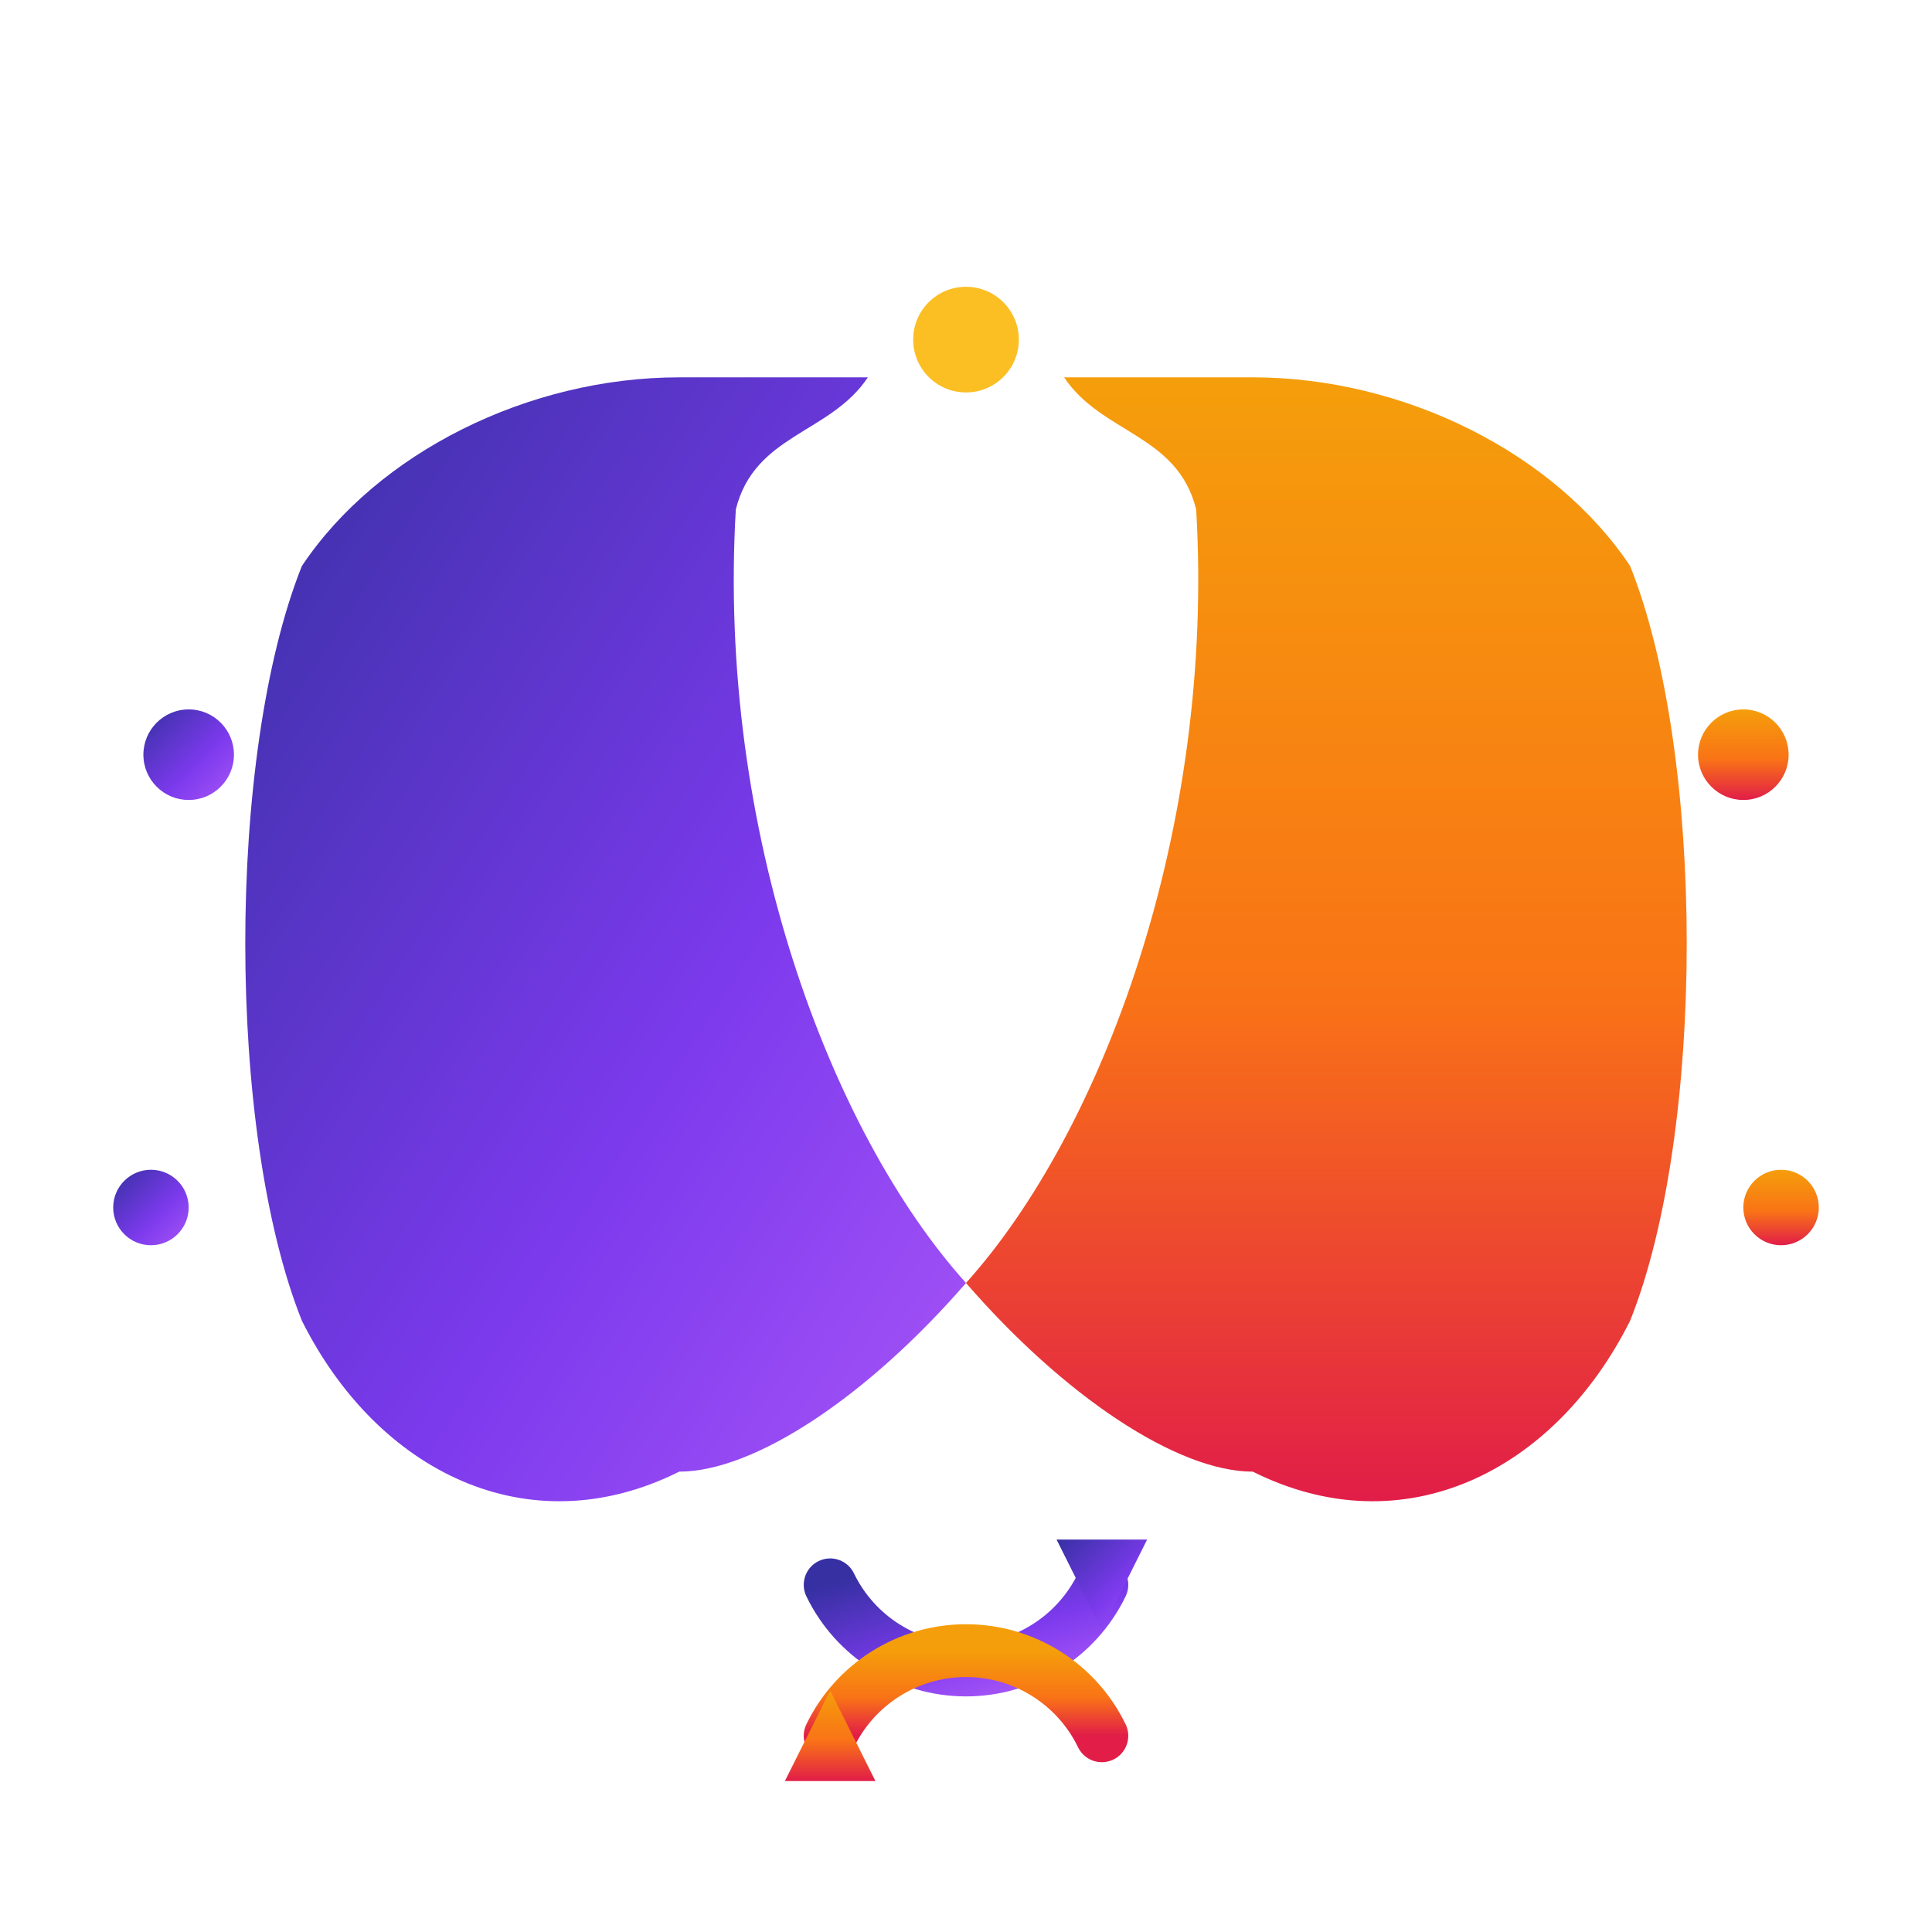
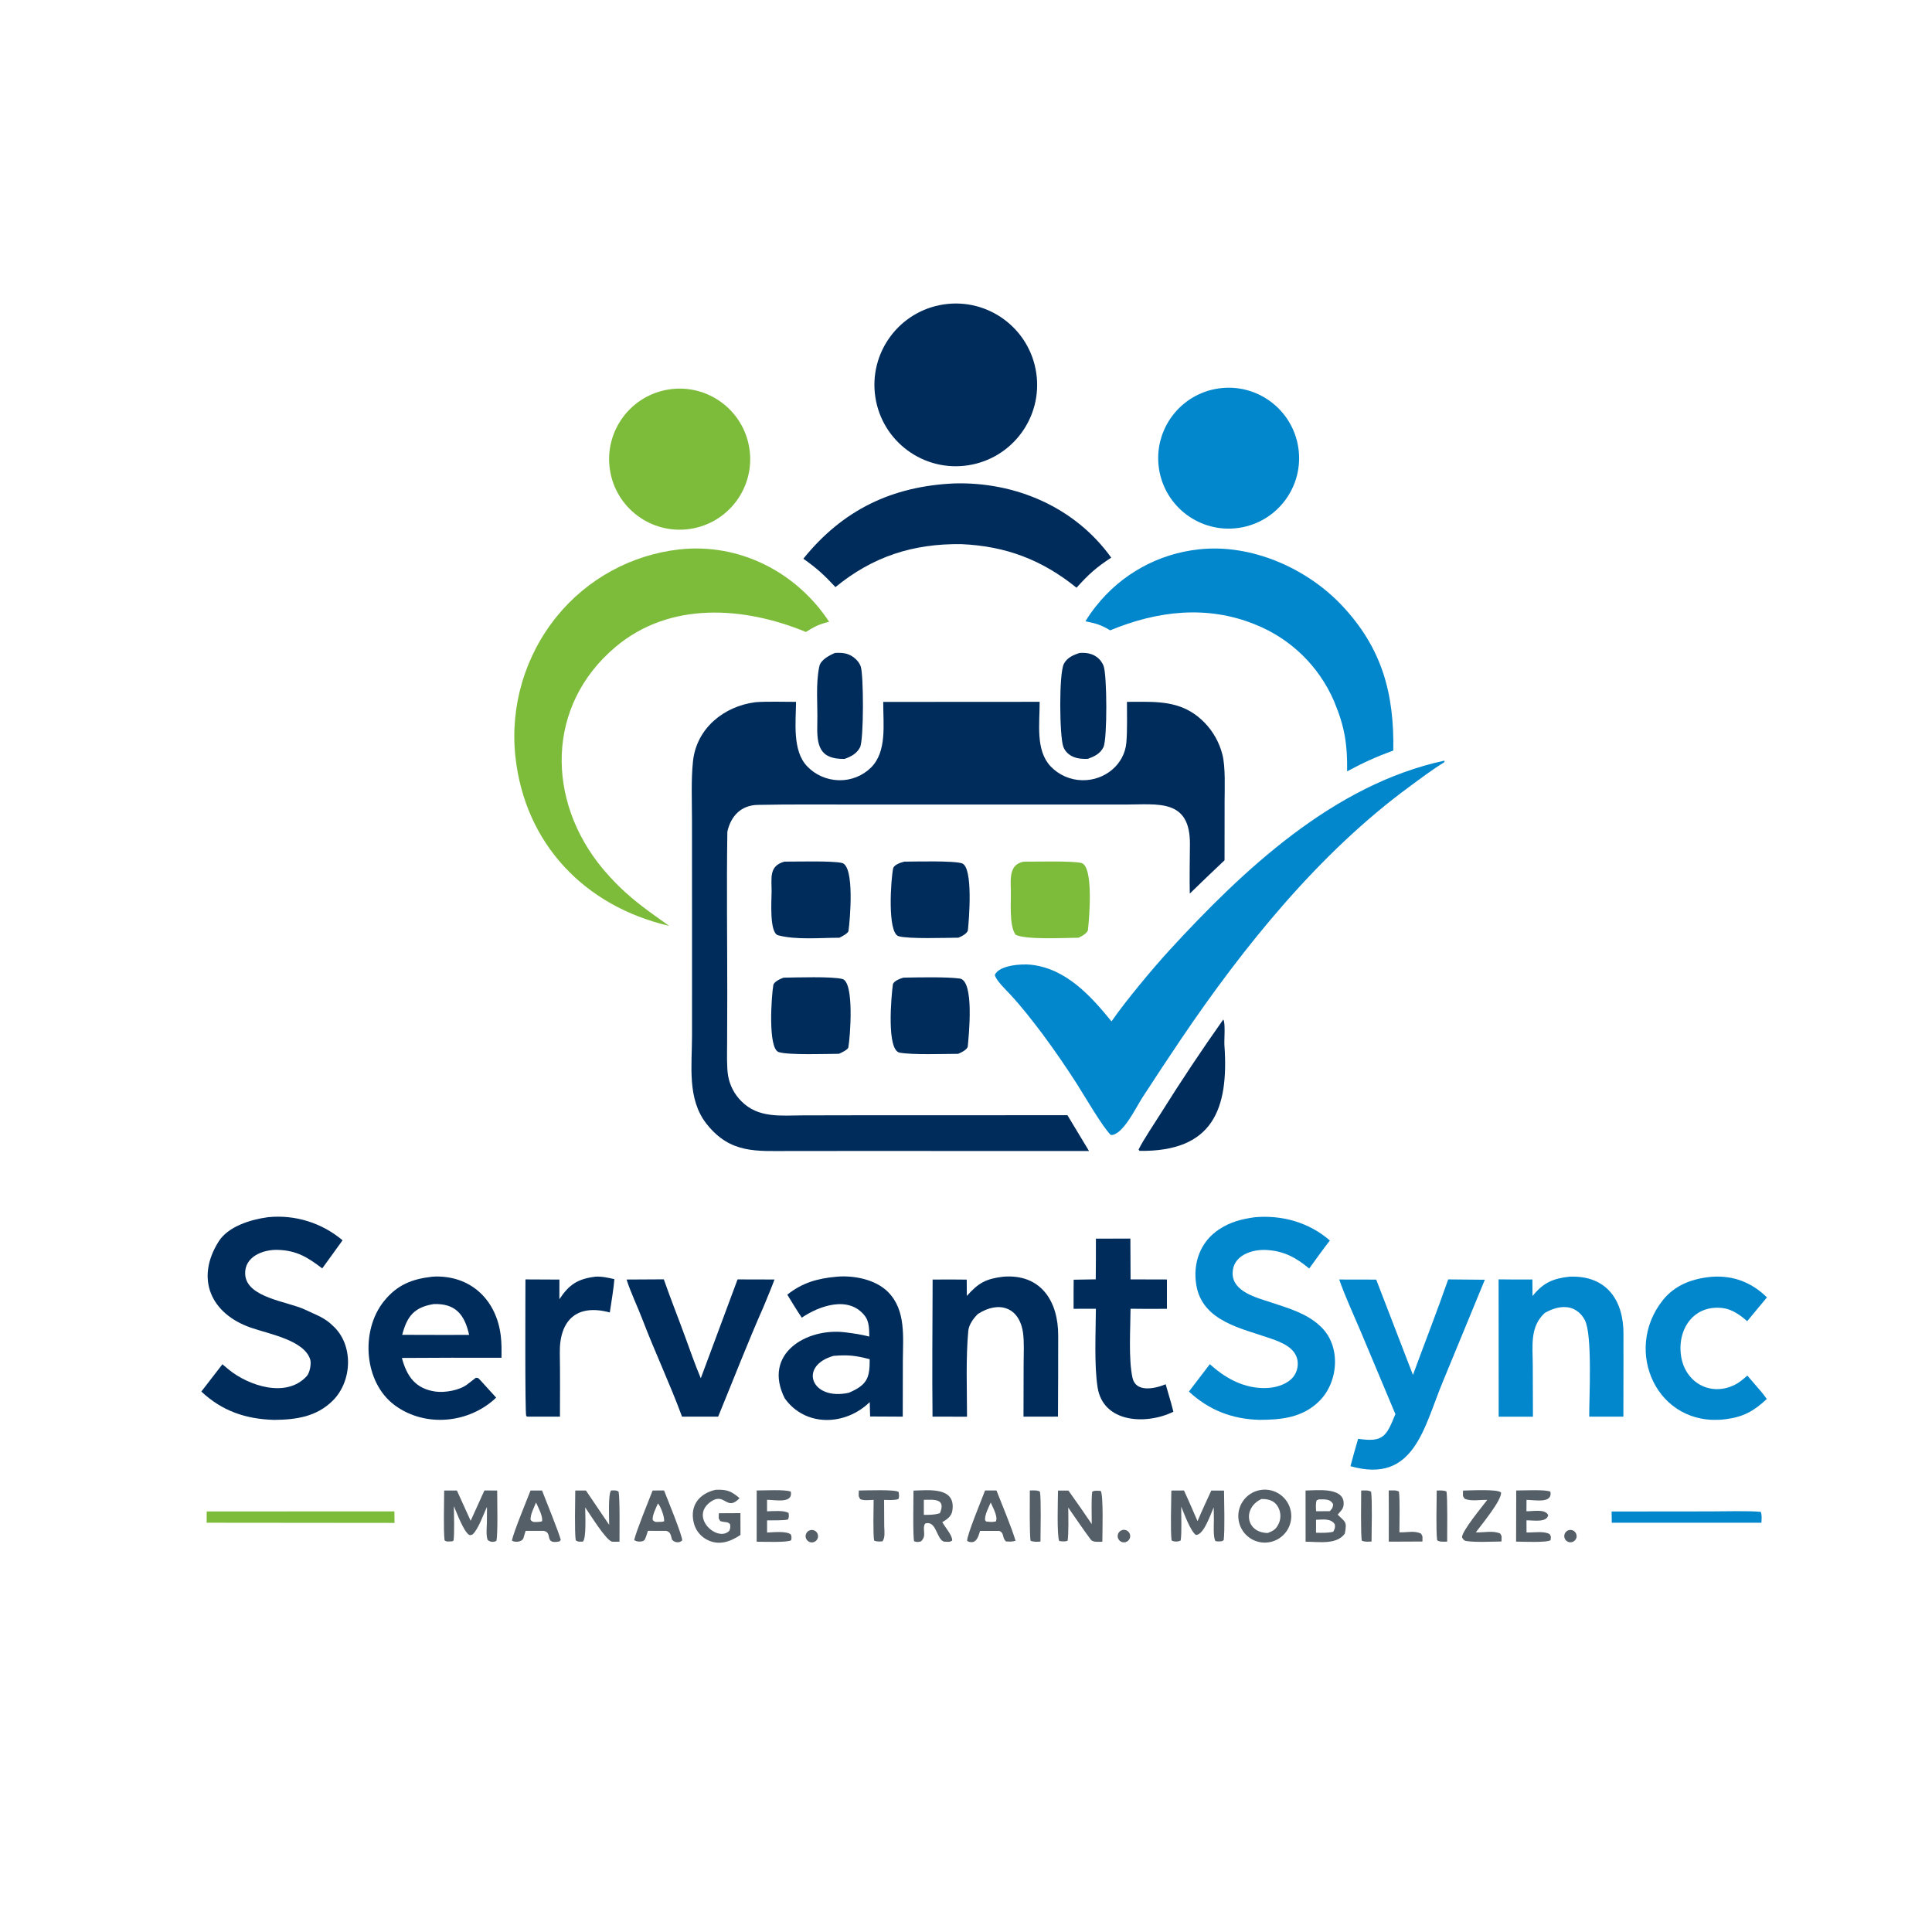
- <svg xmlns="http://www.w3.org/2000/svg" viewBox="0 0 512 512" width="512" height="512" role="img" aria-label="ServantSync mark">
-   <defs>
-     <linearGradient id="coolSide" x1="0" y1="0" x2="1" y2="1">
-       <stop offset="0%" stop-color="#3730a3" />
-       <stop offset="60%" stop-color="#7c3aed" />
-       <stop offset="100%" stop-color="#a855f7" />
-     </linearGradient>
-     <linearGradient id="warmSide" x1="0" y1="0" x2="0" y2="1">
-       <stop offset="0%" stop-color="#f59e0b" />
-       <stop offset="55%" stop-color="#f97316" />
-       <stop offset="100%" stop-color="#e11d48" />
-     </linearGradient>
-   </defs>
-   <rect width="512" height="512" fill="none" />
-   <path d="M 230 100            C 220 115, 200 115, 195 135            C 190 220, 220 300, 256 340            C 230 370, 200 390, 180 390            C 140 410, 100 390, 80 350            C 60 300, 60 200, 80 150            C 100 120, 140 100, 180 100            C 205 100, 220 100, 230 100 Z" fill="url(#coolSide)" />
-   <path d="M 282 100            C 292 115, 312 115, 317 135            C 322 220, 292 300, 256 340            C 282 370, 312 390, 332 390            C 372 410, 412 390, 432 350            C 452 300, 452 200, 432 150            C 412 120, 372 100, 332 100            C 307 100, 292 100, 282 100 Z" fill="url(#warmSide)" />
-   <circle cx="256" cy="90" r="14" fill="#fbbf24" />
-   <circle cx="50" cy="200" r="12" fill="url(#coolSide)" />
-   <circle cx="40" cy="320" r="10" fill="url(#coolSide)" />
-   <circle cx="462" cy="200" r="12" fill="url(#warmSide)" />
-   <circle cx="472" cy="320" r="10" fill="url(#warmSide)" />
-   <path d="M 220 420 A 40 40 0 0 0 292 420" fill="none" stroke="url(#coolSide)" stroke-width="14" stroke-linecap="round" />
-   <polygon points="280,408 304,408 292,432" fill="url(#coolSide)" />
-   <path d="M 292 460 A 40 40 0 0 0 220 460" fill="none" stroke="url(#warmSide)" stroke-width="14" stroke-linecap="round" />
-   <polygon points="232,472 208,472 220,448" fill="url(#warmSide)" />
+ <svg xmlns="http://www.w3.org/2000/svg" version="1.1" style="display: block;" viewBox="0 0 2048 2048" width="1254" height="1254" preserveAspectRatio="none">
+   <path transform="translate(0,0)" fill="rgb(255,255,255)" d="M 0 0 L 2048 0 L 2048 2048 L 0 2048 L 0 0 z" />
+   <path transform="translate(0,0)" fill="rgb(0,44,92)" d="M 936.25 744.058 L 1102.06 743.957 C 1102.19 766.78 1097.54 794.901 1113.46 812.127 C 1122.27 821.501 1134.51 826.895 1147.37 827.07 C 1171.15 827.468 1192.03 810.411 1193.99 787.076 C 1195.12 773.594 1194.57 757.641 1194.62 743.983 L 1211.23 743.914 C 1236.74 743.914 1257.68 746.517 1276.7 765.823 C 1286 775.357 1292.61 787.183 1295.86 800.098 C 1299.16 813.312 1298.15 835.416 1298.13 849.659 L 1298.07 911.926 C 1285.72 923.458 1273.39 935.493 1261.22 947.236 C 1260.86 930.463 1261.23 911.967 1261.37 895.197 C 1261.78 846.353 1227.58 852.88 1192.58 852.861 L 1099.22 852.864 L 904.302 852.839 C 870.603 852.839 836.858 852.536 803.177 853.218 C 785.549 853.575 774.735 865.021 771.032 881.593 C 770.125 938.875 770.975 998.064 770.933 1055.51 L 770.765 1107.47 C 770.73 1116.79 770.275 1131.67 771.836 1140.44 C 773.635 1150.67 778.563 1160.09 785.939 1167.41 C 803.903 1185.5 827.668 1182.43 850.905 1182.34 L 908.993 1182.23 L 1131.53 1182.17 L 1154.4 1220.11 L 909.492 1220.08 L 838.182 1220.11 C 801.762 1220.12 774.359 1223.24 749.167 1191.59 C 728.168 1165.2 733.582 1129.77 733.571 1097.58 L 733.588 985.511 L 733.532 869.422 C 733.53 849.598 732.49 826.388 734.61 806.837 C 738.368 772.158 767.134 748.648 800.868 744.366 C 812.755 743.44 831.455 743.996 843.841 744.003 C 843.651 765.384 839.788 795.588 855.445 812.157 C 864.242 821.467 876.536 826.843 889.378 827.082 C 902.037 827.364 914.273 822.523 923.311 813.655 C 940.418 796.596 936.163 767.807 936.25 744.058 z" />
+   <path transform="translate(0,0)" fill="rgb(3,135,204)" d="M 1530.95 806.355 L 1531.39 806.741 L 1530.67 808.237 C 1518.19 815.82 1505.65 825.393 1493.82 834.079 C 1398.32 904.187 1318.13 1003.64 1252.02 1101.4 C 1238.09 1122.05 1224.35 1142.83 1210.8 1163.74 C 1204.1 1174.11 1190.16 1203.51 1177.62 1203.17 C 1169.65 1196.22 1148.32 1159.5 1141.04 1148.2 C 1129.65 1130.46 1117.69 1113.11 1105.16 1096.16 C 1094.25 1081.75 1083.33 1067.64 1071.06 1054.36 C 1066.99 1049.96 1055.24 1038.69 1054.57 1033.35 C 1059.3 1023.11 1082.77 1021.5 1093.15 1022.68 C 1130.15 1026.87 1156.09 1055.5 1178.25 1082.72 C 1192.69 1061.69 1222.09 1026.42 1239.41 1007.54 C 1317.95 921.904 1413.97 831.514 1530.95 806.355 z" />
+   <path transform="translate(0,0)" fill="rgb(125,188,58)" d="M 720.323 582.383 C 783.793 575.476 844.041 606.25 878.913 659.081 C 867.772 661.91 864.135 663.889 854.275 669.898 C 788.233 642.708 709.941 637.435 652.604 685.663 C 578.285 748.175 579.381 848.856 638.521 920.391 C 661.768 948.01 680.8 961.313 709.375 981.478 C 619.847 960.688 556.405 894.547 546.326 801.994 C 540.607 748.612 556.403 695.153 590.216 653.452 C 622.567 613.592 669.303 588.064 720.323 582.383 z" />
+   <path transform="translate(0,0)" fill="rgb(3,135,204)" d="M 1270.64 582.378 C 1325.75 576.151 1384.79 601.888 1422.36 641.682 C 1465.01 686.859 1477.99 735.161 1476.96 795.58 C 1458.44 802.38 1445.16 808.45 1427.99 817.65 C 1428.43 789.868 1425.49 770.614 1414.72 744.742 L 1413.99 742.978 C 1398.01 706.048 1368.06 676.948 1330.68 662.04 C 1279.65 641.171 1226.71 647.508 1176.89 668.172 C 1166.35 662.099 1162.6 661.106 1150.6 658.582 C 1154.45 652.361 1157.51 647.951 1162.12 642.211 C 1188.81 608.523 1227.9 586.965 1270.64 582.378 z" />
+   <path transform="translate(0,0)" fill="rgb(0,44,92)" d="M 1000.42 322.69 C 1047.43 315.668 1091.25 347.996 1098.42 394.977 C 1105.59 441.959 1073.4 485.886 1026.44 493.203 C 979.274 500.553 935.108 468.189 927.907 420.998 C 920.705 373.807 953.208 329.743 1000.42 322.69 z" />
+   <path transform="translate(0,0)" fill="rgb(0,44,92)" d="M 1011.87 512.438 C 1076.83 510.729 1139.66 537.756 1177.95 591.116 C 1161.87 601.653 1154.02 608.793 1141.16 623.01 C 1104.68 593.476 1066.27 578.874 1019.13 576.82 C 967.949 576.115 925.22 589.907 885.611 622.364 C 873.588 609.436 865.867 602.337 851.571 592.269 C 893.34 540.493 945.6 515.348 1011.87 512.438 z" />
+   <path transform="translate(0,0)" fill="rgb(125,188,58)" d="M 709.305 412.788 C 750.173 406.621 788.294 434.777 794.416 475.652 C 800.538 516.527 772.339 554.616 731.458 560.693 C 690.64 566.76 652.623 538.615 646.511 497.805 C 640.398 456.994 668.501 418.946 709.305 412.788 z" />
+   <path transform="translate(0,0)" fill="rgb(3,135,204)" d="M 1291.37 411.819 C 1332.17 405.718 1370.19 433.851 1376.28 474.651 C 1382.38 515.452 1354.24 553.465 1313.43 559.55 C 1272.64 565.633 1234.64 537.502 1228.55 496.713 C 1222.46 455.924 1250.59 417.918 1291.37 411.819 z" />
+   <path transform="translate(0,0)" fill="rgb(0,44,92)" d="M 283.603 1290.34 C 284.002 1290.29 284.401 1290.25 284.8 1290.2 C 313.155 1287.52 341.391 1296.38 363.129 1314.78 L 341.591 1344.57 C 326.121 1332.76 314.576 1325.59 294.676 1324.92 C 278.489 1324.38 258.829 1332.28 259.911 1350.92 C 261.36 1375.85 305.694 1379.69 323.515 1388.36 C 334.473 1393.69 343.737 1396.35 352.675 1405.21 C 375.017 1425.21 373.646 1464 352.747 1484.73 C 335.531 1501.81 314.036 1504.93 290.635 1505.14 C 260.611 1504.3 235.496 1495.81 213.419 1475.09 L 235.761 1446.2 C 238.064 1448.18 240.392 1450.12 242.743 1452.03 C 263.22 1468.63 303.476 1482.73 325.248 1458.64 C 328.379 1455.17 330.156 1445.72 328.871 1441.24 C 322.625 1420.94 286.804 1414.49 266.543 1407.59 C 223.27 1392.86 206.832 1355.26 231.947 1315.79 C 241.756 1300.37 264.967 1292.87 283.603 1290.34 z" />
+   <path transform="translate(0,0)" fill="rgb(3,135,204)" d="M 1329.89 1290.34 C 1358.93 1287.69 1387.65 1295.77 1409.73 1315 C 1402.44 1324.24 1394.83 1335.09 1387.81 1344.69 C 1373.84 1333.11 1360.94 1325.99 1342.31 1325.02 C 1326.59 1324.2 1306.6 1331.04 1306.63 1349.82 C 1306.66 1369.35 1332.24 1375.59 1346.97 1380.49 C 1365.25 1386.58 1384.85 1391.98 1399.29 1405.55 C 1421.83 1425.93 1419.28 1464.62 1398.51 1485.22 C 1380.91 1502.68 1358.58 1505.08 1335.03 1505.09 C 1306.06 1504.34 1281.56 1494.8 1260.29 1475.13 L 1282.46 1446.08 C 1284.06 1447.47 1285.67 1448.85 1287.29 1450.21 C 1303.7 1463.92 1323.64 1473.05 1345.57 1471.16 C 1354.57 1470.39 1365.49 1466.71 1371.2 1459.22 C 1374.83 1454.36 1376.35 1448.25 1375.43 1442.25 C 1373.25 1428.61 1358.54 1422.93 1347.07 1418.9 C 1316.44 1408.15 1274.78 1400.82 1268.19 1362.5 C 1264.15 1339.01 1272.34 1316.08 1292.7 1302.9 C 1304.6 1295.15 1316.1 1292.32 1329.89 1290.34 z" />
+   <path transform="translate(0,0)" fill="rgb(0,44,92)" d="M 886.53 1353.4 C 904.755 1351.65 928.176 1356.17 941.487 1369.68 C 960.688 1389.17 957.103 1417.8 957.058 1443.15 L 956.955 1501.71 L 922.356 1501.53 L 921.956 1486.28 C 896.265 1511.39 853.79 1512.99 831.874 1482.34 C 807.935 1434.8 855.357 1407.11 896.234 1412.36 C 905.757 1413.59 911.992 1414.42 921.478 1416.82 C 921.358 1409.64 921.479 1401.13 917.045 1395.25 C 900.011 1372.64 868.173 1384.41 849.919 1396.77 C 844.453 1388.71 839.628 1380.71 834.579 1372.4 C 850.455 1359.72 866.699 1355.19 886.53 1353.4 z" />
+   <path transform="translate(0,0)" fill="rgb(255,255,255)" d="M 883.631 1437.26 C 899.171 1436.02 906.979 1436.92 921.916 1440.83 C 922.06 1461.31 918.861 1468.12 899.798 1476.4 C 859.733 1485.19 846.158 1447.79 883.631 1437.26 z" />
+   <path transform="translate(0,0)" fill="rgb(0,44,92)" d="M 458.022 1353.38 C 460.011 1353.21 462.007 1353.13 464.003 1353.16 C 501.139 1353.6 526.35 1379.45 530.799 1415.71 C 531.805 1423.91 531.703 1431 531.592 1439.29 C 496.402 1439.18 461.213 1439.24 426.024 1439.48 C 431.212 1458.81 440.248 1472.13 461.724 1475.14 C 471.581 1476.52 487.274 1473.79 495.388 1467.46 L 504.441 1460.49 C 507.526 1460.56 506.819 1460.89 509.78 1463.74 L 525.951 1481.55 C 497.352 1508.87 450.947 1513.47 418.617 1489.76 C 385.583 1465.53 381.928 1410.48 406.976 1379.36 C 420.858 1362.12 436.515 1355.81 458.022 1353.38 z" />
+   <path transform="translate(0,0)" fill="rgb(255,255,255)" d="M 459.706 1382.37 C 483.181 1381.52 492.587 1393.88 497.289 1415.05 L 464.297 1415.07 L 426.334 1414.97 C 431.528 1395.37 438.882 1385.79 459.706 1382.37 z" />
+   <path transform="translate(0,0)" fill="rgb(3,135,204)" d="M 1535.16 1356.21 L 1574.01 1356.57 L 1529.87 1463.69 C 1509.35 1512.58 1499.57 1573.53 1431.54 1554.22 C 1434.11 1544.5 1436.82 1534.82 1439.68 1525.18 C 1466.47 1529.17 1469.53 1522.64 1479.17 1499.04 L 1442.18 1410.91 C 1435.48 1395.15 1424.87 1371.84 1419.64 1356.34 L 1458.84 1356.42 L 1497.79 1457.48 C 1509.97 1424.32 1523.58 1389.36 1535.16 1356.21 z" />
+   <path transform="translate(0,0)" fill="rgb(0,44,92)" d="M 1063.5 1353.34 C 1103.73 1350.17 1121.81 1379.77 1121.73 1415.63 C 1121.66 1444.28 1121.75 1473 1121.51 1501.67 L 1084.95 1501.72 L 1085.09 1445.56 C 1085.11 1435.43 1085.86 1422.38 1084.39 1412.46 C 1080.41 1385.56 1058.84 1378.52 1036.61 1392.86 C 1031.92 1397.4 1027.03 1404.22 1026.42 1410.75 C 1023.73 1439.98 1025.07 1472.4 1025.08 1501.75 L 988.514 1501.7 C 987.983 1453.62 988.506 1404.54 988.623 1356.4 C 1000.67 1356.25 1012.71 1356.26 1024.76 1356.44 L 1024.89 1373.74 C 1037.27 1359.82 1045.22 1355.56 1063.5 1353.34 z" />
+   <path transform="translate(0,0)" fill="rgb(3,135,204)" d="M 1663.51 1353.34 C 1703.2 1351.58 1721.37 1378.58 1720.95 1414.92 C 1720.85 1423.67 1720.98 1432.79 1720.96 1441.58 L 1720.85 1501.71 L 1684.64 1501.72 C 1684.56 1480.61 1688.16 1414.9 1679.95 1399.27 C 1676.76 1393.2 1671.39 1388.18 1664.67 1386.38 C 1655.38 1383.9 1645.56 1387.19 1637.52 1391.78 C 1621.46 1406.46 1624.76 1427.02 1624.81 1447.03 L 1624.99 1501.73 L 1588.66 1501.76 L 1588.57 1356.18 C 1600.51 1356.36 1612.45 1356.4 1624.39 1356.29 L 1624.54 1373.87 C 1635.88 1359.71 1646.16 1355.33 1663.51 1353.34 z" />
+   <path transform="translate(0,0)" fill="rgb(0,44,92)" d="M 664.19 1356.36 L 703.67 1356.14 C 710.591 1376.03 718.517 1395.85 725.756 1415.66 C 731.239 1430.65 736.687 1446.34 742.874 1461.02 L 781.854 1356.22 L 821.01 1356.32 C 817.693 1365.42 813.061 1376.14 809.37 1385.25 C 792.805 1422.64 776.947 1463.62 761.287 1501.68 L 722.973 1501.69 C 710.71 1468.19 693.938 1432.58 681.182 1399.08 C 675.937 1385.3 668.612 1370.24 664.19 1356.36 z" />
+   <path transform="translate(0,0)" fill="rgb(0,44,92)" d="M 1161.71 1313.01 L 1198.25 1312.96 L 1198.45 1356.2 L 1237 1356.3 L 1236.99 1387.39 C 1224.13 1387.53 1211.28 1387.51 1198.42 1387.32 C 1198.36 1407.81 1196.1 1440.68 1200.51 1460.59 C 1203.96 1476.16 1223.47 1472.42 1235.65 1467.38 L 1241.55 1487.73 L 1243.84 1496.5 C 1214.77 1510.72 1169.4 1508.3 1163.5 1470.71 C 1159.75 1446.81 1161.57 1412.17 1161.68 1387.33 L 1138.05 1387.38 C 1137.95 1377.2 1138.09 1366.75 1138.13 1356.54 L 1161.54 1356.15 C 1161.68 1341.77 1161.74 1327.39 1161.71 1313.01 z" />
+   <path transform="translate(0,0)" fill="rgb(3,135,204)" d="M 1815.11 1353.4 C 1837.71 1351.95 1857.03 1359.53 1873.03 1375.29 C 1866.11 1383.75 1859.12 1392.16 1852.08 1400.52 C 1844.71 1393.99 1835.94 1387.75 1826.04 1386.58 C 1794.98 1382.89 1777.52 1409.56 1782.1 1437.98 C 1786.54 1465.55 1812.8 1480.27 1838.04 1468.39 C 1843.76 1465.7 1847.55 1462.21 1852.25 1458.15 L 1860.34 1467.56 C 1864.6 1472.5 1869.27 1477.58 1872.84 1483 C 1859.13 1495.83 1848.09 1502.1 1828.82 1504.47 C 1756.73 1513.35 1719.81 1431.75 1762.79 1378.08 C 1775.74 1361.91 1794.51 1355.12 1815.11 1353.4 z" />
+   <path transform="translate(0,0)" fill="rgb(0,44,92)" d="M 631.083 1353.34 C 637.947 1352.86 644.632 1354.47 651.268 1355.95 C 650.603 1365.53 647.869 1381.28 646.424 1391.25 C 611.312 1381.81 592.804 1399.38 593.42 1434.7 C 593.805 1456.77 593.595 1479.58 593.576 1501.69 L 559.165 1501.7 L 557.834 1501.1 C 556.364 1498.16 556.991 1370.49 556.994 1356.22 L 592.993 1356.4 L 592.965 1377.24 C 603.235 1361.64 612.472 1355.65 631.083 1353.34 z" />
+   <path transform="translate(0,0)" fill="rgb(0,44,92)" d="M 830.613 1036.36 C 844.54 1036.2 881.275 1034.88 892.886 1037.76 C 905.837 1040.98 901.229 1099.34 899.296 1110.23 C 898.854 1112.73 891.625 1116.09 889.335 1117.05 C 876.341 1117.16 836.101 1118.61 825.505 1115.28 C 813.735 1111.6 817.803 1055.19 819.767 1044.2 C 820.399 1040.67 827.375 1037.51 830.613 1036.36 z" />
+   <path transform="translate(0,0)" fill="rgb(0,44,92)" d="M 831.455 913.363 C 844.152 913.428 882.505 912.304 892.551 914.788 C 906.139 918.147 901.079 975.462 899.415 986.838 C 899.044 989.378 892.049 992.974 889.748 994.046 C 869.497 994.039 844.012 996.527 824.845 991.456 C 815.303 988.931 817.908 953.794 817.935 945.057 C 817.98 930.615 814.955 917.975 831.455 913.363 z" />
+   <path transform="translate(0,0)" fill="rgb(125,188,58)" d="M 1085.47 913.393 C 1098.53 913.512 1135.33 912.37 1146.09 914.748 C 1159.56 917.722 1154.6 973.935 1153.31 985.52 C 1152.9 989.222 1146.45 992.607 1143.25 994.023 C 1129.04 994.141 1087.06 996.419 1076.49 990.807 C 1069.4 980.689 1071.97 955.229 1071.53 942.539 C 1071.09 930.022 1070.44 915.734 1085.47 913.393 z" />
+   <path transform="translate(0,0)" fill="rgb(0,44,92)" d="M 957.631 1036.35 C 973.437 1036.06 1003 1035.37 1017.31 1037.29 C 1033.02 1039.39 1027 1097.32 1025.88 1109.15 C 1025.55 1112.66 1018.55 1115.92 1015.69 1117.1 C 999.859 1117.17 967.709 1118.35 953.74 1115.87 C 939.451 1113.33 944.91 1055.37 946.438 1043.85 C 946.953 1039.96 954.335 1037.28 957.631 1036.35 z" />
+   <path transform="translate(0,0)" fill="rgb(0,44,92)" d="M 958.59 913.38 C 969.897 913.34 1011.06 912.174 1019.79 915.203 C 1031.75 919.35 1027.23 974.681 1026.03 985.871 C 1025.63 989.514 1019.15 992.72 1015.96 993.99 C 1003.05 994.068 963.005 995.521 952.562 992.413 C 940.348 988.779 944.411 931.562 946.777 920.521 C 947.601 916.675 955.073 914.178 958.59 913.38 z" />
+   <path transform="translate(0,0)" fill="rgb(0,44,92)" d="M 1296.69 1080.75 C 1299.21 1083.62 1297.57 1102.72 1297.92 1107.71 C 1302.79 1175.79 1285.66 1220.98 1207.97 1219.98 L 1206.96 1218.55 C 1211.87 1208.43 1224.13 1190.35 1230.48 1180.21 C 1251.61 1146.44 1273.69 1113.27 1296.69 1080.75 z" />
+   <path transform="translate(0,0)" fill="rgb(0,44,92)" d="M 885.166 692.132 C 889.97 691.912 894.397 691.876 898.972 693.56 C 904.633 695.643 909.979 700.357 912.267 706.019 C 915.596 714.253 915.74 784.397 911.662 792.215 C 908.16 798.928 902.055 802.108 895.177 804.498 C 868.083 804.894 865.729 789.783 866.37 766.533 C 866.911 746.899 864.464 725.528 868.527 706.329 C 870.002 699.357 879.39 694.537 885.166 692.132 z" />
+   <path transform="translate(0,0)" fill="rgb(0,44,92)" d="M 1144.53 692.148 C 1148.99 691.902 1153.15 692.05 1157.4 693.649 C 1163.23 695.851 1167.44 700.025 1169.81 705.798 C 1173.54 714.871 1173.89 783.298 1169.71 791.97 C 1166.32 798.994 1160.1 801.872 1153.14 804.418 C 1147.9 804.584 1142.79 804.348 1137.89 802.323 C 1133 800.303 1128.99 796.562 1127.15 791.555 C 1123.1 780.542 1122.34 713.692 1127.81 703.556 C 1131.33 697.047 1137.81 694.22 1144.53 692.148 z" />
+   <path transform="translate(0,0)" fill="rgb(84,95,104)" d="M 1335.67 1579.54 C 1350.98 1576.74 1365.65 1586.93 1368.37 1602.25 C 1371.09 1617.58 1360.82 1632.19 1345.48 1634.82 C 1330.26 1637.44 1315.79 1627.27 1313.09 1612.06 C 1310.39 1596.85 1320.48 1582.32 1335.67 1579.54 z" />
+   <path transform="translate(0,0)" fill="rgb(255,255,255)" d="M 1337.16 1589.03 C 1346.01 1588.76 1352.81 1591.58 1356.1 1600.37 C 1357.87 1605.24 1357.62 1610.63 1355.4 1615.31 C 1352.64 1621.14 1349.55 1622.88 1343.85 1625.04 C 1320.26 1624.71 1317.15 1598.31 1337.16 1589.03 z" />
+   <path transform="translate(0,0)" fill="rgb(125,188,58)" d="M 219.12 1602.19 L 418.088 1602.13 L 418.218 1614.35 L 219.075 1614.16 L 219.12 1602.19 z" />
+   <path transform="translate(0,0)" fill="rgb(84,95,104)" d="M 1383.95 1580.01 C 1395.76 1579.86 1423.34 1576.35 1424.31 1592.73 C 1424.7 1599.33 1421.77 1600.9 1418 1605.56 C 1426.06 1613.76 1428.05 1612.33 1425.57 1625.71 C 1416.9 1637.75 1397.84 1634.32 1383.99 1634.26 L 1383.95 1580.01 z" />
+   <path transform="translate(0,0)" fill="rgb(255,255,255)" d="M 1395.07 1611.04 C 1402.34 1610.83 1410.68 1609.23 1415 1615.9 C 1415.41 1619.85 1415 1620.24 1413.28 1623.72 C 1406.81 1625.18 1401.64 1624.84 1395.03 1624.76 L 1395.07 1611.04 z" />
+   <path transform="translate(0,0)" fill="rgb(255,255,255)" d="M 1398.04 1589.44 C 1404.01 1589.4 1410.5 1588.59 1413.22 1594.8 C 1412.72 1598.69 1412.18 1598.99 1409.67 1601.9 L 1395.1 1602 C 1394.97 1598.08 1394.45 1593.96 1395.75 1590.34 L 1398.04 1589.44 z" />
+   <path transform="translate(0,0)" fill="rgb(84,95,104)" d="M 513.492 1579.96 L 527.02 1580.04 C 527.001 1589.35 527.943 1626.8 526.175 1633.42 C 523.023 1635.04 519.347 1634.73 516.858 1632.25 C 515.169 1627.11 515.943 1619.87 516.121 1614.22 L 516.224 1597.4 C 512.118 1605.87 507.382 1620.51 500.974 1626.59 C 499.27 1627.09 498.489 1627.75 497.23 1626.98 C 491.439 1623.42 483.997 1603.22 481.12 1596.55 C 481.216 1605.13 481.854 1625.41 480.785 1632.96 L 479.508 1633.86 C 475.534 1633.91 473.651 1634.73 471.255 1632.82 C 469.94 1622.07 470.831 1591.92 470.854 1580.04 L 484.359 1580.04 L 498.915 1612.13 L 513.492 1579.96 z" />
+   <path transform="translate(0,0)" fill="rgb(84,95,104)" d="M 1241.67 1580.05 L 1255.06 1579.98 C 1259.98 1590.52 1264.75 1601.81 1269.45 1612.5 C 1273.72 1602.12 1279.32 1590.42 1284 1580.08 L 1297.53 1580.1 C 1297.61 1591.88 1298.52 1622.37 1297.16 1632.63 L 1295.4 1633.73 C 1292.86 1633.92 1290.7 1634.33 1288.32 1633.53 C 1285.94 1628.86 1286.72 1617.14 1286.77 1611.5 L 1286.58 1597.82 C 1283.2 1605.32 1275.79 1627.89 1267.53 1627.01 C 1261.75 1622.63 1255.3 1604.55 1252.16 1597.1 C 1252.02 1606.5 1252.87 1624.34 1251.58 1632.91 C 1249.3 1634.42 1244.1 1634.58 1241.93 1632.85 C 1240.61 1623.88 1241.56 1591.21 1241.67 1580.05 z" />
+   <path transform="translate(0,0)" fill="rgb(3,135,204)" d="M 1708.37 1602.26 L 1812.63 1602.15 C 1826.22 1602.15 1854.85 1601.37 1866.49 1602.64 C 1867.87 1605.98 1867.31 1610.39 1867.19 1614.13 L 1708.57 1614.18 L 1708.37 1602.26 z" />
+   <path transform="translate(0,0)" fill="rgb(84,95,104)" d="M 968.354 1580.1 C 984.397 1579.71 1013.9 1575.78 1009.45 1601.78 C 1008.44 1607.65 1003.59 1610.72 998.865 1613.57 C 1002.41 1619.8 1009.74 1627.77 1009.34 1633.04 C 1006.1 1635.08 1005.42 1634.27 1000.76 1634.22 C 992.691 1632.09 992.66 1610.8 980.518 1615.14 C 977.164 1621.53 982.944 1627.81 976.253 1633.92 C 972.524 1634.83 972.657 1634.71 969.112 1633.92 C 967.491 1630.83 968.329 1587.14 968.354 1580.1 z" />
+   <path transform="translate(0,0)" fill="rgb(255,255,255)" d="M 979.301 1589.88 C 990.195 1589.6 1003 1588.4 996.327 1604.05 C 989.843 1605.99 985.977 1605.74 979.303 1605.82 L 979.301 1589.88 z" />
+   <path transform="translate(0,0)" fill="rgb(84,95,104)" d="M 1157.3 1615.58 C 1157.37 1605.24 1156.68 1591.28 1157.74 1581.33 C 1160.36 1579.71 1163.19 1580.35 1166.72 1580.38 C 1169.91 1583.98 1168.52 1627.3 1168.52 1634.27 C 1164.74 1634.35 1158.58 1635.12 1156.26 1632.02 C 1148.08 1621.08 1140.18 1609.26 1132.36 1598.06 C 1132.5 1605.53 1132.91 1626.98 1131.67 1633.38 C 1128.15 1634.32 1126.44 1633.92 1122.85 1633.6 C 1120.17 1628.35 1121.46 1588.39 1121.54 1580.07 L 1132.6 1580.09 C 1140.98 1591.81 1149.22 1603.64 1157.3 1615.58 z" />
+   <path transform="translate(0,0)" fill="rgb(84,95,104)" d="M 645.758 1616.43 C 645.729 1609.3 644.553 1583.84 647.739 1579.96 C 650.879 1579.94 653.351 1579.46 655.752 1581.24 C 657.206 1588.97 656.667 1623.82 656.707 1634.21 C 654.162 1634.27 651.413 1634.47 648.883 1634.2 C 642.833 1633.56 624.808 1604.22 620.306 1597.88 C 620.356 1604.02 621.785 1631.66 617.73 1634.21 C 613.457 1634.09 613.44 1634.75 610.31 1632.85 C 608.938 1624.27 609.735 1590.84 609.805 1580.03 L 621.12 1580.02 L 645.758 1616.43 z" />
+   <path transform="translate(0,0)" fill="rgb(84,95,104)" d="M 758.724 1579.2 C 770.696 1578.85 774.944 1580.5 783.956 1588.09 C 770.072 1602.86 768.437 1581.01 753.18 1592.05 C 730.534 1608.44 760.879 1635.36 773.124 1622.68 C 774.397 1619.27 774.223 1619.28 773.966 1615.8 C 771.225 1612.63 769.633 1614.27 763.583 1612.44 C 761.135 1609.1 762.011 1609.3 762.008 1604.11 L 784.869 1603.99 L 784.954 1627.1 C 773.579 1634.7 761.123 1638.89 748.273 1631.52 C 741.646 1627.65 736.939 1621.19 735.29 1613.69 C 731.15 1595.65 741.48 1583.06 758.724 1579.2 z" />
+   <path transform="translate(0,0)" fill="rgb(84,95,104)" d="M 562.376 1580.02 L 574.583 1579.99 C 578.301 1589.67 592.66 1624.93 594.449 1632.42 L 593.009 1633.98 C 576.24 1637.5 586.482 1624.32 576.25 1622.8 L 557.204 1622.8 C 556.521 1625.2 555.534 1627.83 554.953 1630.19 C 553.833 1634.71 545.362 1635.37 542.635 1632.96 C 544.778 1623.23 557.969 1591.32 562.376 1580.02 z" />
+   <path transform="translate(0,0)" fill="rgb(255,255,255)" d="M 568.199 1592.73 C 570.35 1597.56 576.045 1608.06 574.468 1612.75 L 571.212 1613.26 C 567.373 1613.33 564.823 1614.22 562.453 1611.18 C 561.949 1605.79 565.949 1598.43 568.199 1592.73 z" />
+   <path transform="translate(0,0)" fill="rgb(84,95,104)" d="M 691.78 1580.01 L 703.922 1579.95 C 706.589 1586.83 723.891 1629.03 723.123 1632.93 C 719.925 1636.03 714.961 1635.24 712.355 1632.03 C 711.045 1627.51 710.976 1623.9 706.25 1622.79 L 686.81 1622.74 C 685.859 1625.87 685.016 1628.69 683.668 1631.68 C 682.084 1635.2 674.231 1634.49 672.288 1632.46 C 674.603 1622.51 687.525 1591.07 691.78 1580.01 z" />
+   <path transform="translate(0,0)" fill="rgb(255,255,255)" d="M 697.393 1593.67 C 700.242 1596.42 704.859 1608.75 703.896 1612.76 L 701.249 1613.2 L 699.591 1613.24 C 695.086 1613.34 694.523 1613.85 691.917 1611.35 C 691.151 1606.51 695.292 1598.88 697.393 1593.67 z" />
+   <path transform="translate(0,0)" fill="rgb(84,95,104)" d="M 1044.2 1579.97 L 1056.31 1579.97 C 1062.06 1594.77 1072.27 1618.83 1076.51 1633.29 C 1072.52 1634.44 1070.76 1634.13 1066.53 1634.03 C 1061.9 1630.27 1065.07 1625.14 1059.25 1622.81 L 1038.88 1622.82 C 1036.92 1629.75 1034.34 1637.89 1025.25 1633.54 C 1024.45 1628.25 1040.82 1589.26 1044.2 1579.97 z" />
+   <path transform="translate(0,0)" fill="rgb(255,255,255)" d="M 1050.2 1592.73 C 1052.38 1597.78 1058.33 1608.3 1055.53 1612.86 L 1051.25 1613.37 C 1049.17 1613.24 1047.39 1613.07 1045.32 1612.87 L 1044.17 1611.22 C 1043.98 1605.25 1047.72 1598.59 1050.2 1592.73 z" />
+   <path transform="translate(0,0)" fill="rgb(84,95,104)" d="M 802.13 1579.97 C 809.694 1580 832.968 1578.68 838.306 1581.25 C 840.7 1594.08 822.198 1589.88 813.097 1589.85 L 813.099 1602.05 C 819.062 1601.92 831.833 1600.76 835.994 1603.93 C 836.207 1606.84 836.568 1608.05 835.301 1610.69 C 831.414 1611.92 818.069 1611.58 813.126 1611.63 L 813.135 1624.54 C 820.083 1624.3 833.176 1622.77 838.216 1626.49 C 839.389 1629.04 839.01 1629.81 838.729 1632.63 C 835.225 1635.38 808.959 1634.25 802.103 1634.27 L 802.13 1579.97 z" />
+   <path transform="translate(0,0)" fill="rgb(84,95,104)" d="M 1607.28 1579.99 C 1614.15 1580.02 1639.25 1578.67 1643.53 1581.34 C 1645.82 1594.1 1627.09 1589.96 1618.15 1589.92 L 1618.1 1601.98 C 1625.24 1602.16 1637.72 1599.19 1641.18 1606.02 C 1639.66 1614.28 1625.54 1611.53 1618.12 1611.59 L 1618.18 1624.48 C 1626.11 1624.74 1636.57 1622.67 1642.74 1626.28 C 1644.52 1629.96 1643.97 1627.98 1643.69 1632.6 C 1640.01 1635.47 1613.85 1634.22 1607.12 1634.16 L 1607.28 1579.99 z" />
+   <path transform="translate(0,0)" fill="rgb(84,95,104)" d="M 1550.86 1580.08 C 1558.05 1579.99 1587.62 1578.23 1591.22 1582.15 C 1591.64 1590.71 1570.73 1615.92 1564.37 1624.39 C 1573.86 1624.62 1582.84 1622.22 1590.32 1625.64 C 1592.43 1628.98 1591.63 1629.29 1591.6 1634.05 C 1580.72 1634.18 1565.15 1635.06 1554.58 1633.59 C 1551.72 1633.19 1550.9 1631.53 1549.77 1629.57 C 1549.97 1622.59 1571.3 1596.94 1576.56 1589.98 C 1567.64 1589.69 1560.22 1591.65 1552.76 1588.84 C 1549.99 1585.49 1550.96 1585.67 1550.86 1580.08 z" />
+   <path transform="translate(0,0)" fill="rgb(84,95,104)" d="M 910.376 1580.02 C 916.8 1579.97 949.904 1578.65 952.628 1581.61 C 952.982 1585.2 953.503 1585.84 952.377 1589.03 C 948.188 1590.53 941.842 1589.99 937.168 1589.94 L 937.321 1617.69 C 937.475 1623.06 938.48 1629.94 935.436 1633.94 C 931.937 1634.04 929.956 1634.39 926.657 1633.16 C 925.309 1627.58 926.049 1597.1 926.105 1589.91 C 921.858 1590.07 915.249 1590.89 911.775 1589.07 C 909.529 1585.35 910.368 1585.19 910.376 1580.02 z" />
+   <path transform="translate(0,0)" fill="rgb(84,95,104)" d="M 1472.12 1579.96 C 1475.95 1579.93 1479.87 1579.42 1482.92 1581.12 C 1484.09 1589.48 1483.45 1614.65 1483.45 1624.31 C 1492.26 1624.57 1499.25 1622.33 1506.3 1625.68 C 1508.55 1629.02 1507.74 1629.18 1507.83 1634.07 L 1472.16 1634.22 C 1472.25 1616.13 1472.24 1598.05 1472.12 1579.96 z" />
+   <path transform="translate(0,0)" fill="rgb(84,95,104)" d="M 1091.66 1579.97 C 1094.89 1579.93 1100.13 1579.43 1102.43 1581.37 C 1103.79 1591.22 1102.97 1622.69 1102.93 1634.15 C 1098.23 1634.34 1096.97 1634.62 1092.55 1633.44 C 1091.16 1628.98 1091.66 1587.88 1091.66 1579.97 z" />
+   <path transform="translate(0,0)" fill="rgb(84,95,104)" d="M 1522.98 1580.04 C 1526.53 1580 1530.2 1579.59 1533.33 1581.05 C 1534.56 1587.09 1534.05 1625.28 1534.05 1634.18 C 1530.72 1634.21 1525.85 1634.69 1523.44 1632.75 C 1522.08 1622.72 1522.93 1591.64 1522.98 1580.04 z" />
+   <path transform="translate(0,0)" fill="rgb(84,95,104)" d="M 1442.92 1580.03 C 1446.11 1579.98 1451.18 1579.48 1453.44 1581.37 C 1454.79 1591.24 1453.94 1622.62 1453.88 1634.09 C 1449.75 1634.22 1447.43 1634.65 1443.63 1633.28 C 1442.27 1627.61 1442.9 1588.6 1442.92 1580.03 z" />
+   <path transform="translate(0,0)" fill="rgb(84,95,104)" d="M 1188.39 1622.42 C 1191.63 1620.76 1195.6 1622.03 1197.29 1625.25 C 1198.98 1628.48 1197.75 1632.46 1194.54 1634.18 C 1191.28 1635.92 1187.24 1634.67 1185.53 1631.4 C 1183.82 1628.13 1185.11 1624.1 1188.39 1622.42 z" />
+   <path transform="translate(0,0)" fill="rgb(84,95,104)" d="M 857.692 1622.47 C 859.846 1621.43 862.4 1621.63 864.364 1623 C 866.328 1624.37 867.395 1626.7 867.152 1629.08 C 866.908 1631.47 865.393 1633.53 863.191 1634.48 C 859.896 1635.9 856.072 1634.42 854.578 1631.16 C 853.084 1627.9 854.467 1624.04 857.692 1622.47 z" />
+   <path transform="translate(0,0)" fill="rgb(84,95,104)" d="M 1661.91 1622.43 C 1664.1 1621.38 1666.7 1621.63 1668.65 1623.08 C 1670.6 1624.54 1671.59 1626.95 1671.21 1629.35 C 1670.83 1631.76 1669.16 1633.75 1666.85 1634.54 C 1663.57 1635.66 1659.99 1634.03 1658.68 1630.82 C 1657.37 1627.61 1658.78 1623.93 1661.91 1622.43 z" />
</svg>
